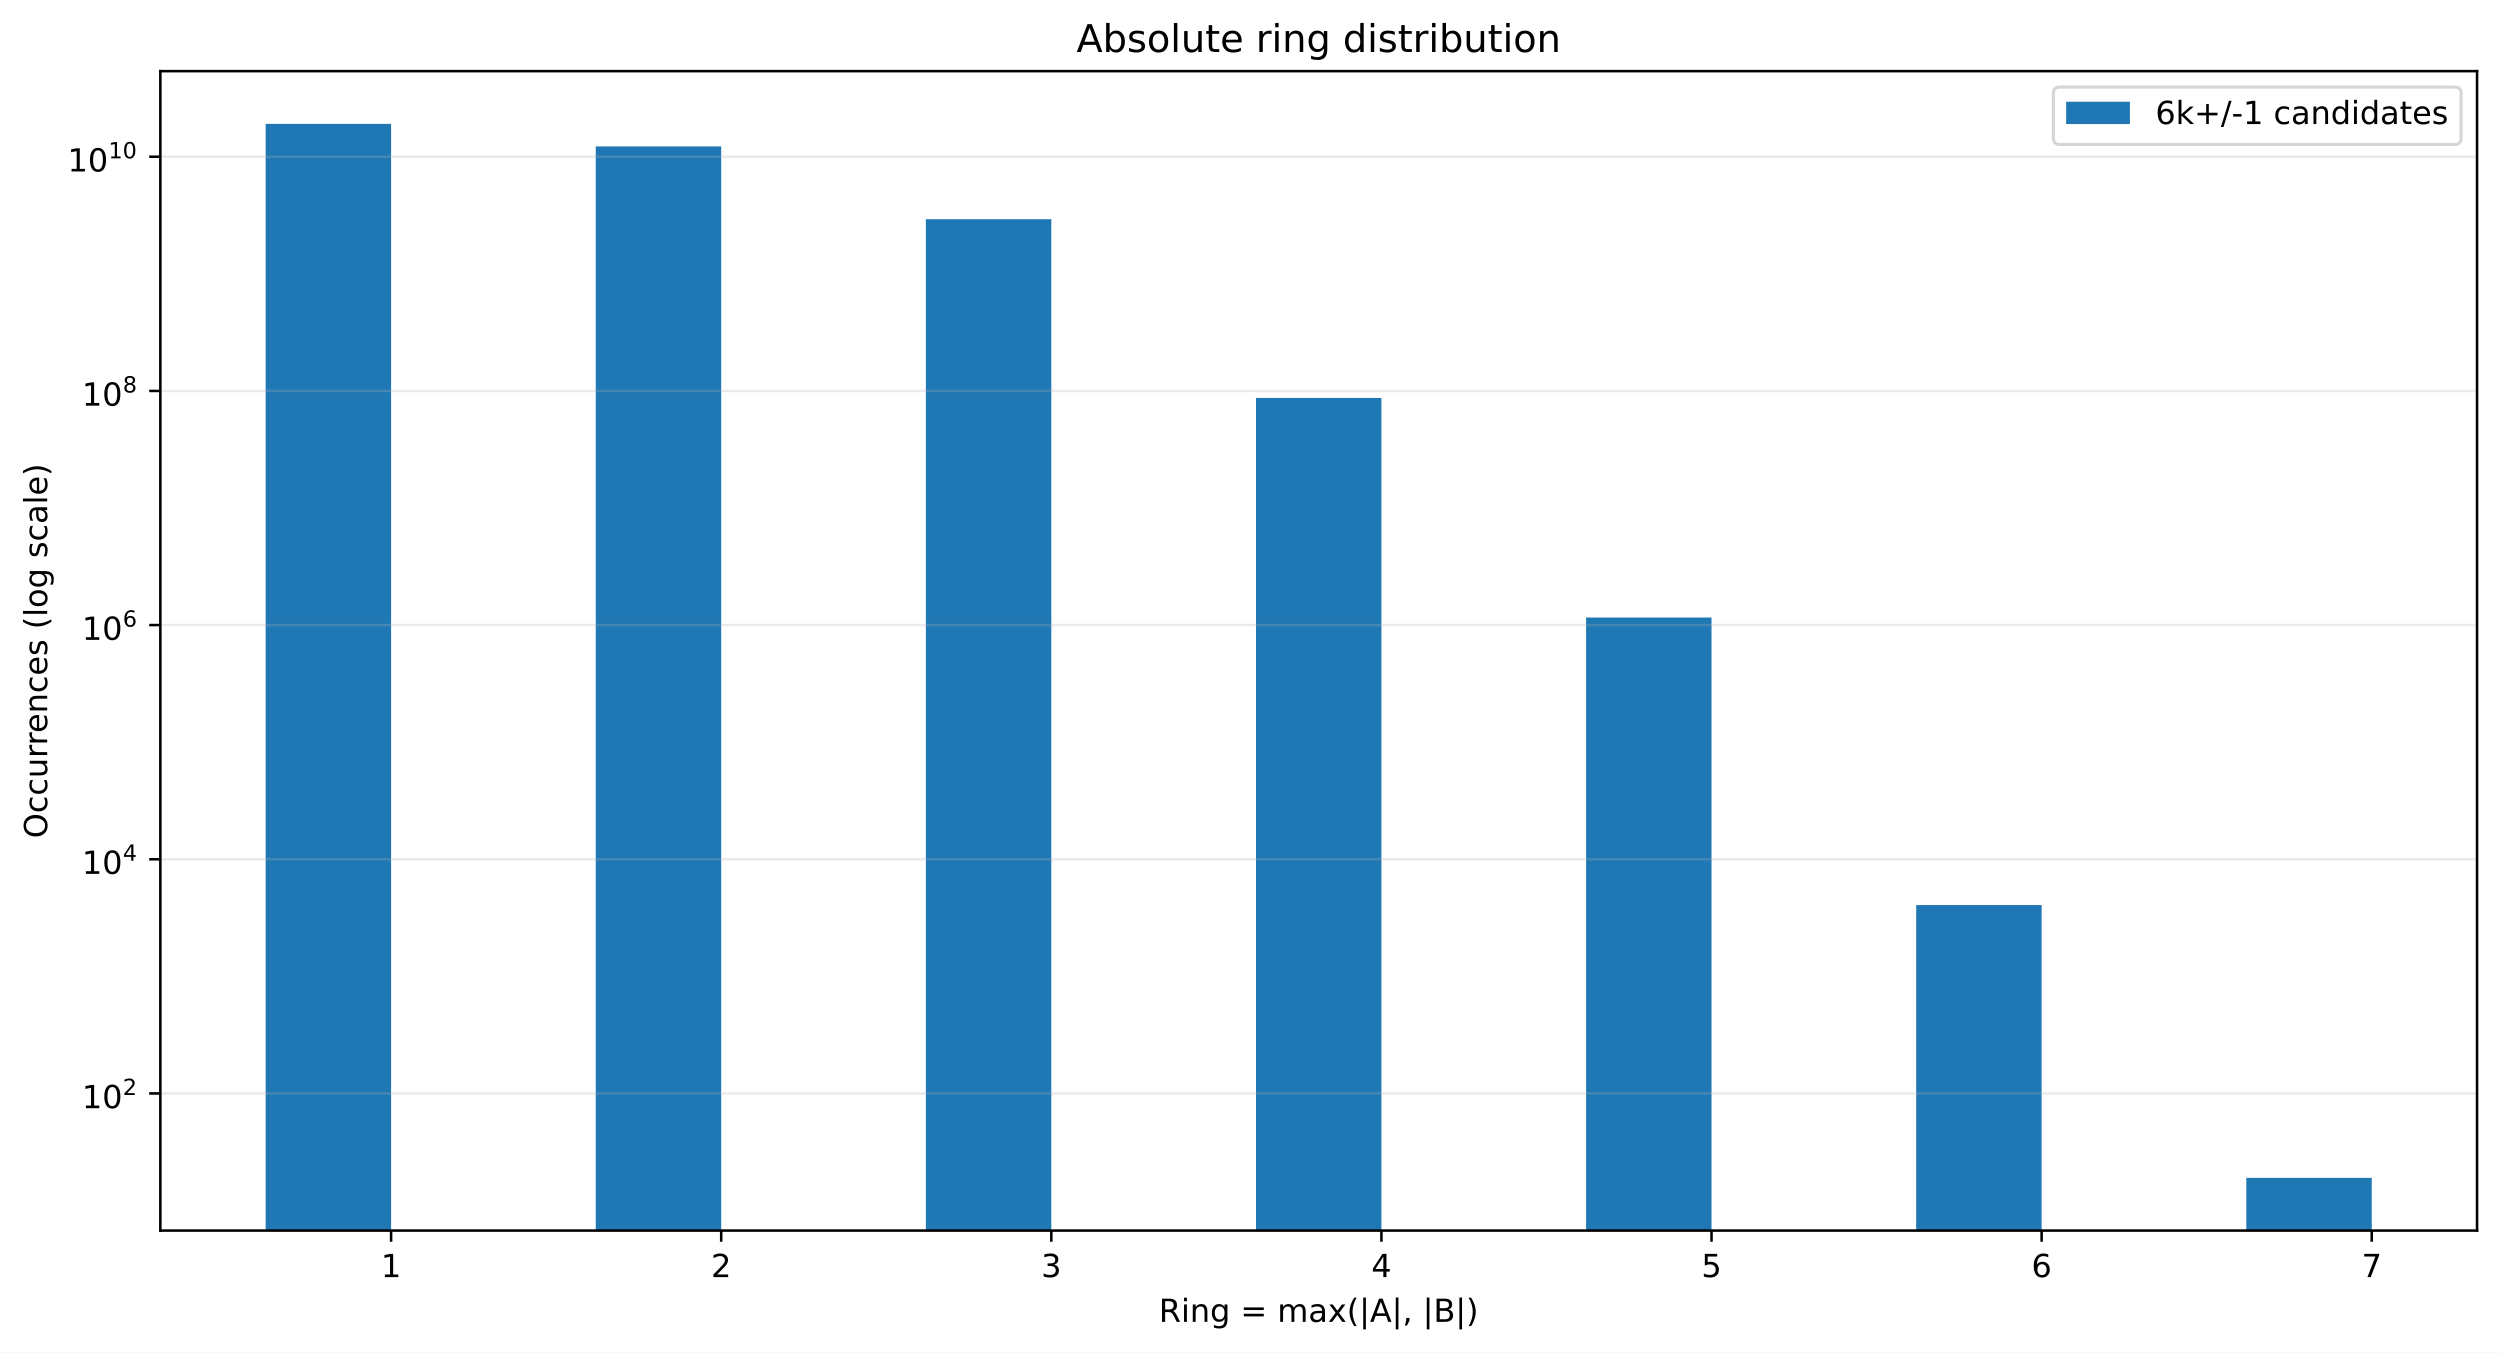
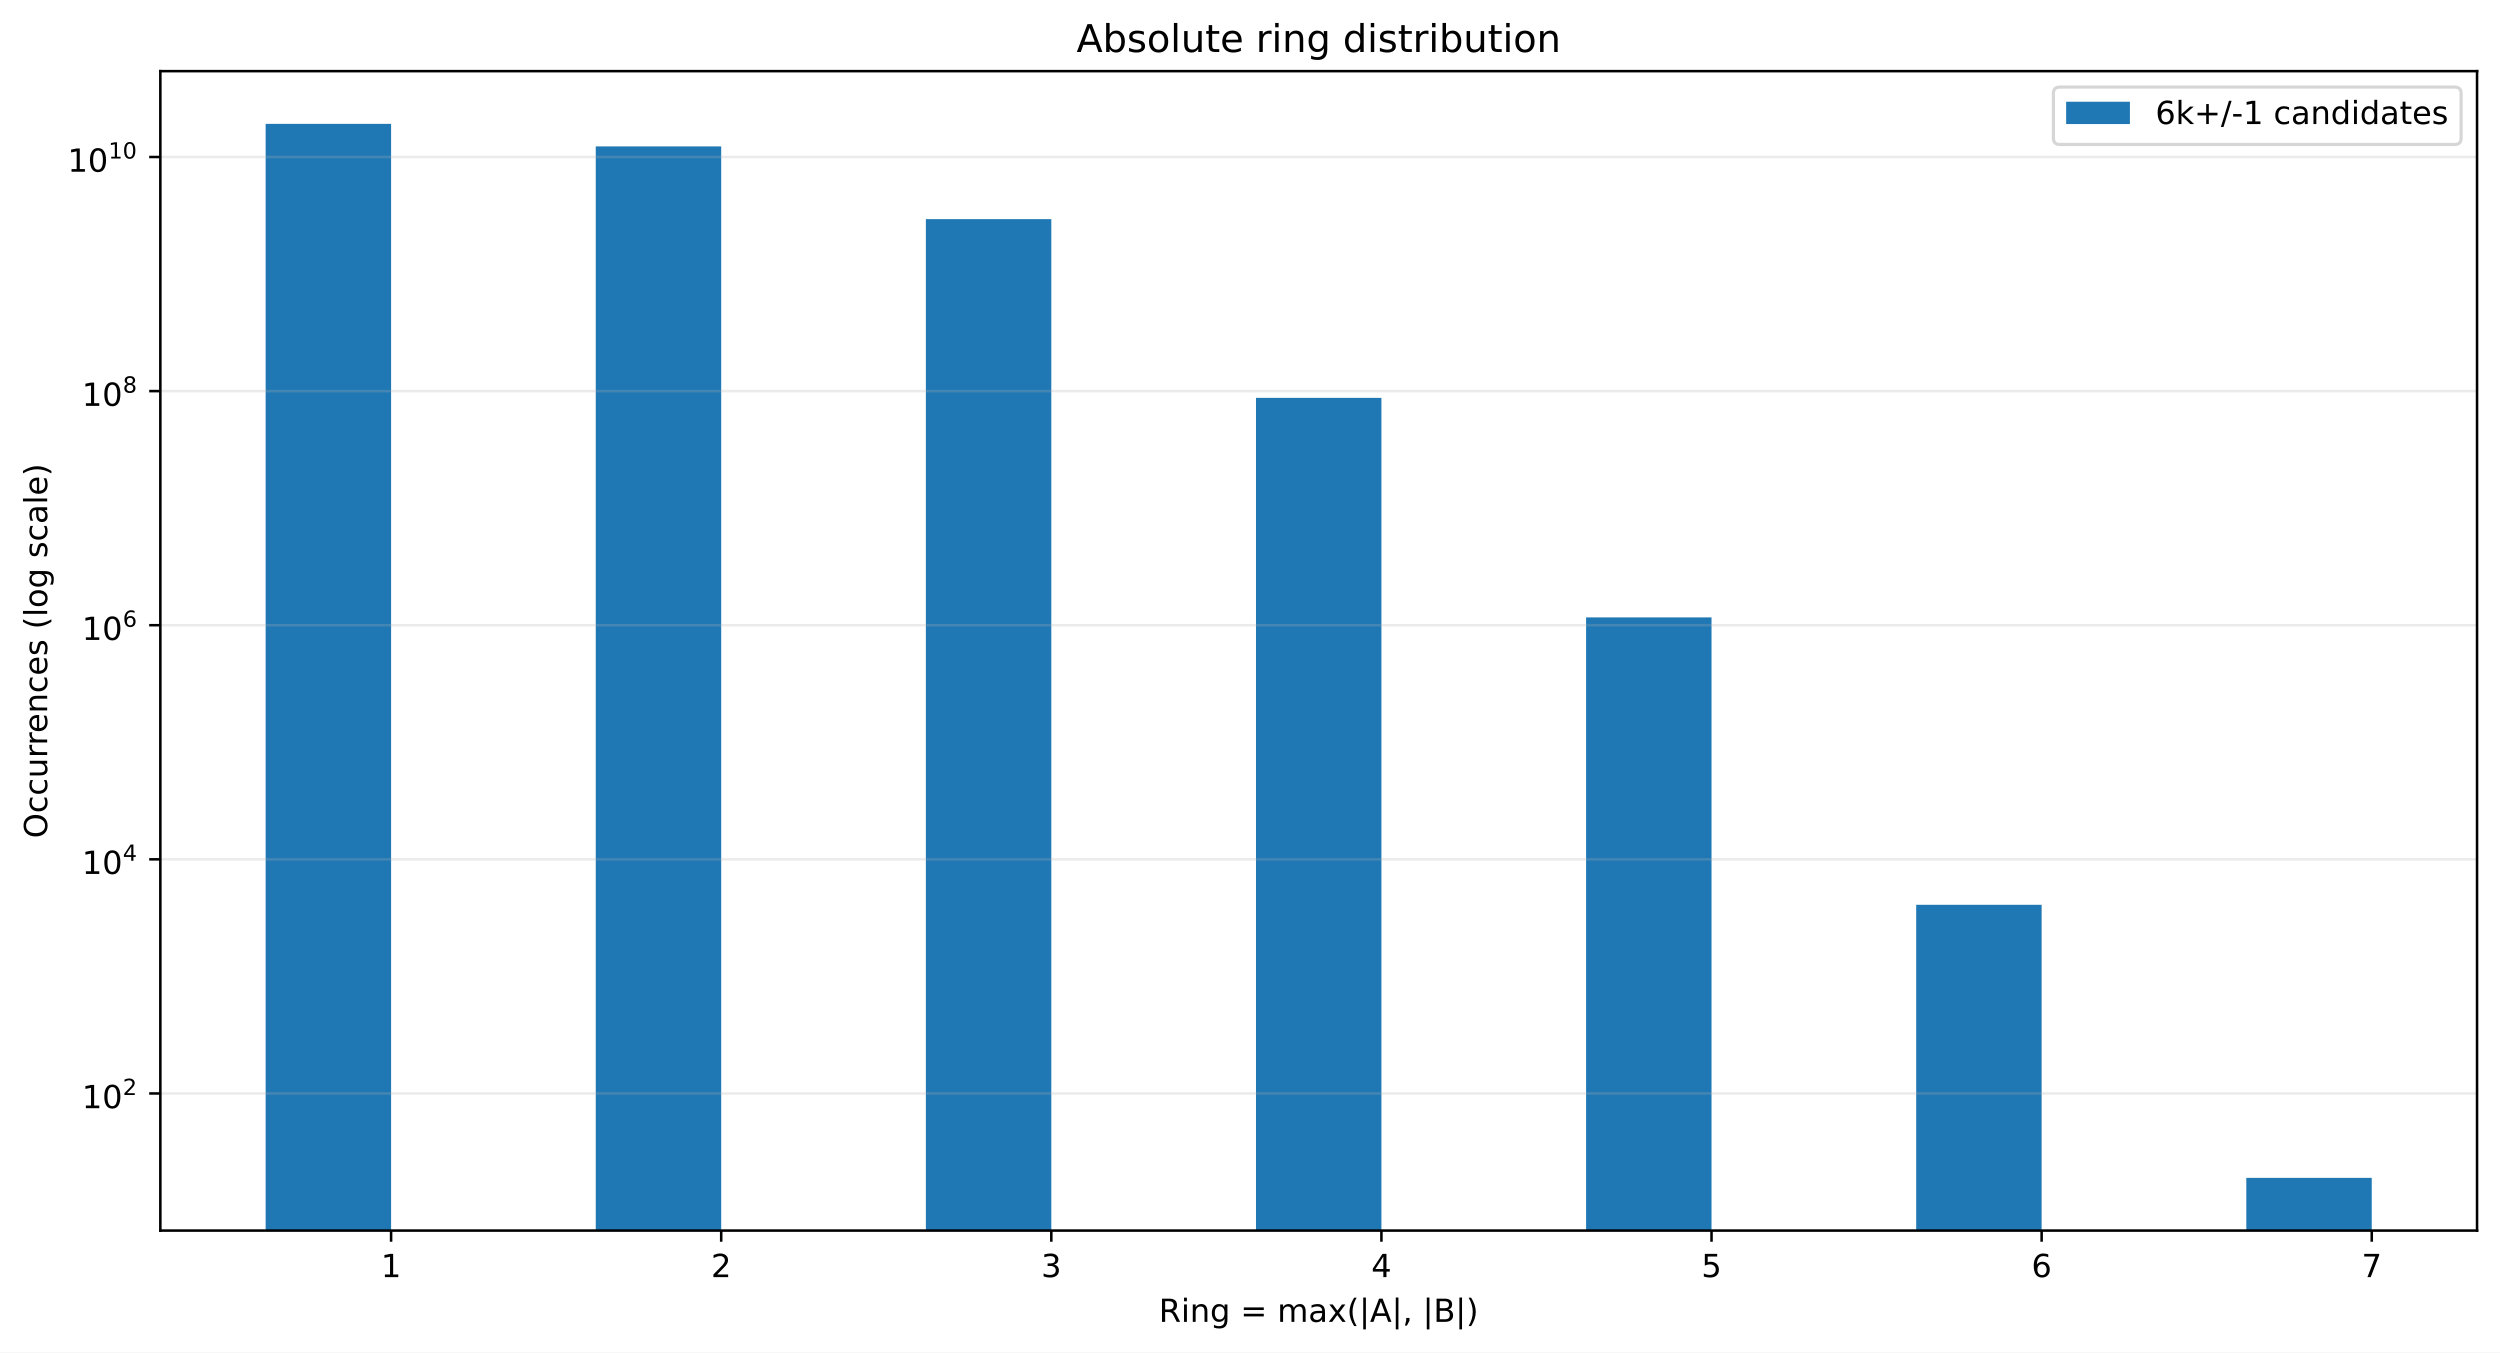
<svg xmlns="http://www.w3.org/2000/svg" xmlns:xlink="http://www.w3.org/1999/xlink" width="784.258pt" height="424.28pt" viewBox="0 0 784.258 424.28" version="1.1">
  <defs>
    <style type="text/css">*{stroke-linejoin: round; stroke-linecap: butt}</style>
  </defs>
  <g id="figure_1">
    <g id="patch_1">
      <path d="M 0 424.28  L 784.258 424.28  L 784.258 0  L 0 0  z " style="fill: #ffffff" />
    </g>
    <g id="axes_1">
      <g id="patch_2">
        <path d="M 50.301 386.036  L 777.058 386.036  L 777.058 22.318  L 50.301 22.318  z " style="fill: #ffffff" />
      </g>
      <g id="patch_3">
-         <path d="M 83.335 37146.217  L 122.687 37146.217  L 122.687 38.851  L 83.335 38.851  z " clip-path="url(#p8a04214037)" style="fill: #1f77b4" />
+         <path d="M 83.335 37138.151  L 122.687 37138.151  L 122.687 38.851  L 83.335 38.851  z " clip-path="url(#pe99d816420)" style="fill: #1f77b4" />
      </g>
      <g id="patch_4">
-         <path d="M 186.891 37146.217  L 226.243 37146.217  L 226.243 45.921  L 186.891 45.921  z " clip-path="url(#p8a04214037)" style="fill: #1f77b4" />
+         <path d="M 186.891 37138.151  L 226.243 37138.151  L 226.243 45.919  L 186.891 45.919  z " clip-path="url(#pe99d816420)" style="fill: #1f77b4" />
      </g>
      <g id="patch_5">
-         <path d="M 290.448 37146.217  L 329.799 37146.217  L 329.799 68.755  L 290.448 68.755  z " clip-path="url(#p8a04214037)" style="fill: #1f77b4" />
+         <path d="M 290.448 37138.151  L 329.799 37138.151  L 329.799 68.748  L 290.448 68.748  z " clip-path="url(#pe99d816420)" style="fill: #1f77b4" />
      </g>
      <g id="patch_6">
-         <path d="M 394.004 37146.217  L 433.355 37146.217  L 433.355 124.825  L 394.004 124.825  z " clip-path="url(#p8a04214037)" style="fill: #1f77b4" />
+         <path d="M 394.004 37138.151  L 433.355 37138.151  L 433.355 124.806  L 394.004 124.806  z " clip-path="url(#pe99d816420)" style="fill: #1f77b4" />
      </g>
      <g id="patch_7">
-         <path d="M 497.56 37146.217  L 536.912 37146.217  L 536.912 193.714  L 497.56 193.714  z " clip-path="url(#p8a04214037)" style="fill: #1f77b4" />
+         <path d="M 497.56 37138.151  L 536.912 37138.151  L 536.912 193.68  L 497.56 193.68  z " clip-path="url(#pe99d816420)" style="fill: #1f77b4" />
      </g>
      <g id="patch_8">
-         <path d="M 601.116 37146.217  L 640.468 37146.217  L 640.468 283.912  L 601.116 283.912  z " clip-path="url(#p8a04214037)" style="fill: #1f77b4" />
+         <path d="M 601.116 37138.151  L 640.468 37138.151  L 640.468 283.848  L 601.116 283.848  z " clip-path="url(#pe99d816420)" style="fill: #1f77b4" />
      </g>
      <g id="patch_9">
-         <path d="M 704.673 37146.217  L 744.024 37146.217  L 744.024 369.503  L 704.673 369.503  z " clip-path="url(#p8a04214037)" style="fill: #1f77b4" />
+         <path d="M 704.673 37138.151  L 744.024 37138.151  L 744.024 369.503  L 704.673 369.503  z " clip-path="url(#pe99d816420)" style="fill: #1f77b4" />
      </g>
      <g id="matplotlib.axis_1">
        <g id="xtick_1">
          <g id="line2d_1">
            <defs>
-               <path id="ma8b3e2b2c8" d="M 0 0  L 0 3.5  " style="stroke: #000000; stroke-width: 0.8" />
+               <path id="ma462534e31" d="M 0 0  L 0 3.5  " style="stroke: #000000; stroke-width: 0.8" />
            </defs>
            <g>
-               <use xlink:href="#ma8b3e2b2c8" x="122.687" y="386.036" style="stroke: #000000; stroke-width: 0.8" />
+               <use xlink:href="#ma462534e31" x="122.687" y="386.036" style="stroke: #000000; stroke-width: 0.8" />
            </g>
          </g>
          <g id="text_1">
            <g transform="translate(119.5053 400.6334) scale(0.1 -0.1)">
              <defs>
                <path id="DejaVuSans-14" d="M 794 531  L 1825 531  L 1825 4091  L 703 3866  L 703 4441  L 1819 4666  L 2450 4666  L 2450 531  L 3481 531  L 3481 0  L 794 0  L 794 531  z " transform="scale(0.015625)" />
              </defs>
              <use xlink:href="#DejaVuSans-14" />
            </g>
          </g>
        </g>
        <g id="xtick_2">
          <g id="line2d_2">
            <g>
-               <use xlink:href="#ma8b3e2b2c8" x="226.243" y="386.036" style="stroke: #000000; stroke-width: 0.8" />
+               <use xlink:href="#ma462534e31" x="226.243" y="386.036" style="stroke: #000000; stroke-width: 0.8" />
            </g>
          </g>
          <g id="text_2">
            <g transform="translate(223.0616 400.6334) scale(0.1 -0.1)">
              <defs>
                <path id="DejaVuSans-15" d="M 1228 531  L 3431 531  L 3431 0  L 469 0  L 469 531  Q 828 903 1448 1529  Q 2069 2156 2228 2338  Q 2531 2678 2651 2914  Q 2772 3150 2772 3378  Q 2772 3750 2511 3984  Q 2250 4219 1831 4219  Q 1534 4219 1204 4116  Q 875 4013 500 3803  L 500 4441  Q 881 4594 1212 4672  Q 1544 4750 1819 4750  Q 2544 4750 2975 4387  Q 3406 4025 3406 3419  Q 3406 3131 3298 2873  Q 3191 2616 2906 2266  Q 2828 2175 2409 1742  Q 1991 1309 1228 531  z " transform="scale(0.015625)" />
              </defs>
              <use xlink:href="#DejaVuSans-15" />
            </g>
          </g>
        </g>
        <g id="xtick_3">
          <g id="line2d_3">
            <g>
-               <use xlink:href="#ma8b3e2b2c8" x="329.799" y="386.036" style="stroke: #000000; stroke-width: 0.8" />
+               <use xlink:href="#ma462534e31" x="329.799" y="386.036" style="stroke: #000000; stroke-width: 0.8" />
            </g>
          </g>
          <g id="text_3">
            <g transform="translate(326.6178 400.6334) scale(0.1 -0.1)">
              <defs>
                <path id="DejaVuSans-16" d="M 2597 2516  Q 3050 2419 3304 2112  Q 3559 1806 3559 1356  Q 3559 666 3084 287  Q 2609 -91 1734 -91  Q 1441 -91 1130 -33  Q 819 25 488 141  L 488 750  Q 750 597 1062 519  Q 1375 441 1716 441  Q 2309 441 2620 675  Q 2931 909 2931 1356  Q 2931 1769 2642 2001  Q 2353 2234 1838 2234  L 1294 2234  L 1294 2753  L 1863 2753  Q 2328 2753 2575 2939  Q 2822 3125 2822 3475  Q 2822 3834 2567 4026  Q 2313 4219 1838 4219  Q 1578 4219 1281 4162  Q 984 4106 628 3988  L 628 4550  Q 988 4650 1302 4700  Q 1616 4750 1894 4750  Q 2613 4750 3031 4423  Q 3450 4097 3450 3541  Q 3450 3153 3228 2886  Q 3006 2619 2597 2516  z " transform="scale(0.015625)" />
              </defs>
              <use xlink:href="#DejaVuSans-16" />
            </g>
          </g>
        </g>
        <g id="xtick_4">
          <g id="line2d_4">
            <g>
-               <use xlink:href="#ma8b3e2b2c8" x="433.355" y="386.036" style="stroke: #000000; stroke-width: 0.8" />
+               <use xlink:href="#ma462534e31" x="433.355" y="386.036" style="stroke: #000000; stroke-width: 0.8" />
            </g>
          </g>
          <g id="text_4">
            <g transform="translate(430.174 400.6334) scale(0.1 -0.1)">
              <defs>
                <path id="DejaVuSans-17" d="M 2419 4116  L 825 1625  L 2419 1625  L 2419 4116  z M 2253 4666  L 3047 4666  L 3047 1625  L 3713 1625  L 3713 1100  L 3047 1100  L 3047 0  L 2419 0  L 2419 1100  L 313 1100  L 313 1709  L 2253 4666  z " transform="scale(0.015625)" />
              </defs>
              <use xlink:href="#DejaVuSans-17" />
            </g>
          </g>
        </g>
        <g id="xtick_5">
          <g id="line2d_5">
            <g>
-               <use xlink:href="#ma8b3e2b2c8" x="536.912" y="386.036" style="stroke: #000000; stroke-width: 0.8" />
+               <use xlink:href="#ma462534e31" x="536.912" y="386.036" style="stroke: #000000; stroke-width: 0.8" />
            </g>
          </g>
          <g id="text_5">
            <g transform="translate(533.7303 400.6334) scale(0.1 -0.1)">
              <defs>
                <path id="DejaVuSans-18" d="M 691 4666  L 3169 4666  L 3169 4134  L 1269 4134  L 1269 2991  Q 1406 3038 1543 3061  Q 1681 3084 1819 3084  Q 2600 3084 3056 2656  Q 3513 2228 3513 1497  Q 3513 744 3044 326  Q 2575 -91 1722 -91  Q 1428 -91 1123 -41  Q 819 9 494 109  L 494 744  Q 775 591 1075 516  Q 1375 441 1709 441  Q 2250 441 2565 725  Q 2881 1009 2881 1497  Q 2881 1984 2565 2268  Q 2250 2553 1709 2553  Q 1456 2553 1204 2497  Q 953 2441 691 2322  L 691 4666  z " transform="scale(0.015625)" />
              </defs>
              <use xlink:href="#DejaVuSans-18" />
            </g>
          </g>
        </g>
        <g id="xtick_6">
          <g id="line2d_6">
            <g>
-               <use xlink:href="#ma8b3e2b2c8" x="640.468" y="386.036" style="stroke: #000000; stroke-width: 0.8" />
+               <use xlink:href="#ma462534e31" x="640.468" y="386.036" style="stroke: #000000; stroke-width: 0.8" />
            </g>
          </g>
          <g id="text_6">
            <g transform="translate(637.2865 400.6334) scale(0.1 -0.1)">
              <defs>
                <path id="DejaVuSans-19" d="M 2113 2584  Q 1688 2584 1439 2293  Q 1191 2003 1191 1497  Q 1191 994 1439 701  Q 1688 409 2113 409  Q 2538 409 2786 701  Q 3034 994 3034 1497  Q 3034 2003 2786 2293  Q 2538 2584 2113 2584  z M 3366 4563  L 3366 3988  Q 3128 4100 2886 4159  Q 2644 4219 2406 4219  Q 1781 4219 1451 3797  Q 1122 3375 1075 2522  Q 1259 2794 1537 2939  Q 1816 3084 2150 3084  Q 2853 3084 3261 2657  Q 3669 2231 3669 1497  Q 3669 778 3244 343  Q 2819 -91 2113 -91  Q 1303 -91 875 529  Q 447 1150 447 2328  Q 447 3434 972 4092  Q 1497 4750 2381 4750  Q 2619 4750 2861 4703  Q 3103 4656 3366 4563  z " transform="scale(0.015625)" />
              </defs>
              <use xlink:href="#DejaVuSans-19" />
            </g>
          </g>
        </g>
        <g id="xtick_7">
          <g id="line2d_7">
            <g>
-               <use xlink:href="#ma8b3e2b2c8" x="744.024" y="386.036" style="stroke: #000000; stroke-width: 0.8" />
+               <use xlink:href="#ma462534e31" x="744.024" y="386.036" style="stroke: #000000; stroke-width: 0.8" />
            </g>
          </g>
          <g id="text_7">
            <g transform="translate(740.8427 400.6334) scale(0.1 -0.1)">
              <defs>
                <path id="DejaVuSans-1a" d="M 525 4666  L 3525 4666  L 3525 4397  L 1831 0  L 1172 0  L 2766 4134  L 525 4134  L 525 4666  z " transform="scale(0.015625)" />
              </defs>
              <use xlink:href="#DejaVuSans-1a" />
            </g>
          </g>
        </g>
        <g id="text_8">
          <g transform="translate(363.5437 414.678) scale(0.1 -0.1)">
            <defs>
              <path id="DejaVuSans-35" d="M 2841 2188  Q 3044 2119 3236 1894  Q 3428 1669 3622 1275  L 4263 0  L 3584 0  L 2988 1197  Q 2756 1666 2539 1819  Q 2322 1972 1947 1972  L 1259 1972  L 1259 0  L 628 0  L 628 4666  L 2053 4666  Q 2853 4666 3247 4331  Q 3641 3997 3641 3322  Q 3641 2881 3436 2590  Q 3231 2300 2841 2188  z M 1259 4147  L 1259 2491  L 2053 2491  Q 2509 2491 2742 2702  Q 2975 2913 2975 3322  Q 2975 3731 2742 3939  Q 2509 4147 2053 4147  L 1259 4147  z " transform="scale(0.015625)" />
              <path id="DejaVuSans-4c" d="M 603 3500  L 1178 3500  L 1178 0  L 603 0  L 603 3500  z M 603 4863  L 1178 4863  L 1178 4134  L 603 4134  L 603 4863  z " transform="scale(0.015625)" />
              <path id="DejaVuSans-51" d="M 3513 2113  L 3513 0  L 2938 0  L 2938 2094  Q 2938 2591 2744 2837  Q 2550 3084 2163 3084  Q 1697 3084 1428 2787  Q 1159 2491 1159 1978  L 1159 0  L 581 0  L 581 3500  L 1159 3500  L 1159 2956  Q 1366 3272 1645 3428  Q 1925 3584 2291 3584  Q 2894 3584 3203 3211  Q 3513 2838 3513 2113  z " transform="scale(0.015625)" />
              <path id="DejaVuSans-4a" d="M 2906 1791  Q 2906 2416 2648 2759  Q 2391 3103 1925 3103  Q 1463 3103 1205 2759  Q 947 2416 947 1791  Q 947 1169 1205 825  Q 1463 481 1925 481  Q 2391 481 2648 825  Q 2906 1169 2906 1791  z M 3481 434  Q 3481 -459 3084 -895  Q 2688 -1331 1869 -1331  Q 1566 -1331 1297 -1286  Q 1028 -1241 775 -1147  L 775 -588  Q 1028 -725 1275 -790  Q 1522 -856 1778 -856  Q 2344 -856 2625 -561  Q 2906 -266 2906 331  L 2906 616  Q 2728 306 2450 153  Q 2172 0 1784 0  Q 1141 0 747 490  Q 353 981 353 1791  Q 353 2603 747 3093  Q 1141 3584 1784 3584  Q 2172 3584 2450 3431  Q 2728 3278 2906 2969  L 2906 3500  L 3481 3500  L 3481 434  z " transform="scale(0.015625)" />
              <path id="DejaVuSans-3" transform="scale(0.015625)" />
              <path id="DejaVuSans-20" d="M 678 2906  L 4684 2906  L 4684 2381  L 678 2381  L 678 2906  z M 678 1631  L 4684 1631  L 4684 1100  L 678 1100  L 678 1631  z " transform="scale(0.015625)" />
              <path id="DejaVuSans-50" d="M 3328 2828  Q 3544 3216 3844 3400  Q 4144 3584 4550 3584  Q 5097 3584 5394 3201  Q 5691 2819 5691 2113  L 5691 0  L 5113 0  L 5113 2094  Q 5113 2597 4934 2840  Q 4756 3084 4391 3084  Q 3944 3084 3684 2787  Q 3425 2491 3425 1978  L 3425 0  L 2847 0  L 2847 2094  Q 2847 2600 2669 2842  Q 2491 3084 2119 3084  Q 1678 3084 1418 2786  Q 1159 2488 1159 1978  L 1159 0  L 581 0  L 581 3500  L 1159 3500  L 1159 2956  Q 1356 3278 1631 3431  Q 1906 3584 2284 3584  Q 2666 3584 2933 3390  Q 3200 3197 3328 2828  z " transform="scale(0.015625)" />
              <path id="DejaVuSans-44" d="M 2194 1759  Q 1497 1759 1228 1600  Q 959 1441 959 1056  Q 959 750 1161 570  Q 1363 391 1709 391  Q 2188 391 2477 730  Q 2766 1069 2766 1631  L 2766 1759  L 2194 1759  z M 3341 1997  L 3341 0  L 2766 0  L 2766 531  Q 2569 213 2275 61  Q 1981 -91 1556 -91  Q 1019 -91 701 211  Q 384 513 384 1019  Q 384 1609 779 1909  Q 1175 2209 1959 2209  L 2766 2209  L 2766 2266  Q 2766 2663 2505 2880  Q 2244 3097 1772 3097  Q 1472 3097 1187 3025  Q 903 2953 641 2809  L 641 3341  Q 956 3463 1253 3523  Q 1550 3584 1831 3584  Q 2591 3584 2966 3190  Q 3341 2797 3341 1997  z " transform="scale(0.015625)" />
              <path id="DejaVuSans-5b" d="M 3513 3500  L 2247 1797  L 3578 0  L 2900 0  L 1881 1375  L 863 0  L 184 0  L 1544 1831  L 300 3500  L 978 3500  L 1906 2253  L 2834 3500  L 3513 3500  z " transform="scale(0.015625)" />
              <path id="DejaVuSans-b" d="M 1984 4856  Q 1566 4138 1362 3434  Q 1159 2731 1159 2009  Q 1159 1288 1364 580  Q 1569 -128 1984 -844  L 1484 -844  Q 1016 -109 783 600  Q 550 1309 550 2009  Q 550 2706 781 3412  Q 1013 4119 1484 4856  L 1984 4856  z " transform="scale(0.015625)" />
              <path id="DejaVuSans-5f" d="M 1344 4891  L 1344 -1509  L 813 -1509  L 813 4891  L 1344 4891  z " transform="scale(0.015625)" />
              <path id="DejaVuSans-24" d="M 2188 4044  L 1331 1722  L 3047 1722  L 2188 4044  z M 1831 4666  L 2547 4666  L 4325 0  L 3669 0  L 3244 1197  L 1141 1197  L 716 0  L 50 0  L 1831 4666  z " transform="scale(0.015625)" />
              <path id="DejaVuSans-f" d="M 750 794  L 1409 794  L 1409 256  L 897 -744  L 494 -744  L 750 256  L 750 794  z " transform="scale(0.015625)" />
              <path id="DejaVuSans-25" d="M 1259 2228  L 1259 519  L 2272 519  Q 2781 519 3026 730  Q 3272 941 3272 1375  Q 3272 1813 3026 2020  Q 2781 2228 2272 2228  L 1259 2228  z M 1259 4147  L 1259 2741  L 2194 2741  Q 2656 2741 2882 2914  Q 3109 3088 3109 3444  Q 3109 3797 2882 3972  Q 2656 4147 2194 4147  L 1259 4147  z M 628 4666  L 2241 4666  Q 2963 4666 3353 4366  Q 3744 4066 3744 3513  Q 3744 3084 3544 2831  Q 3344 2578 2956 2516  Q 3422 2416 3680 2098  Q 3938 1781 3938 1306  Q 3938 681 3513 340  Q 3088 0 2303 0  L 628 0  L 628 4666  z " transform="scale(0.015625)" />
              <path id="DejaVuSans-c" d="M 513 4856  L 1013 4856  Q 1481 4119 1714 3412  Q 1947 2706 1947 2009  Q 1947 1309 1714 600  Q 1481 -109 1013 -844  L 513 -844  Q 928 -128 1133 580  Q 1338 1288 1338 2009  Q 1338 2731 1133 3434  Q 928 4138 513 4856  z " transform="scale(0.015625)" />
            </defs>
            <use xlink:href="#DejaVuSans-35" />
            <use xlink:href="#DejaVuSans-4c" transform="translate(69.48438 0)" />
            <use xlink:href="#DejaVuSans-51" transform="translate(97.26562 0)" />
            <use xlink:href="#DejaVuSans-4a" transform="translate(160.6406 0)" />
            <use xlink:href="#DejaVuSans-3" transform="translate(224.125 0)" />
            <use xlink:href="#DejaVuSans-20" transform="translate(255.9062 0)" />
            <use xlink:href="#DejaVuSans-3" transform="translate(339.7031 0)" />
            <use xlink:href="#DejaVuSans-50" transform="translate(371.4844 0)" />
            <use xlink:href="#DejaVuSans-44" transform="translate(468.8906 0)" />
            <use xlink:href="#DejaVuSans-5b" transform="translate(530.1719 0)" />
            <use xlink:href="#DejaVuSans-b" transform="translate(589.3594 0)" />
            <use xlink:href="#DejaVuSans-5f" transform="translate(628.375 0)" />
            <use xlink:href="#DejaVuSans-24" transform="translate(662.0625 0)" />
            <use xlink:href="#DejaVuSans-5f" transform="translate(730.4688 0)" />
            <use xlink:href="#DejaVuSans-f" transform="translate(764.1562 0)" />
            <use xlink:href="#DejaVuSans-3" transform="translate(795.9375 0)" />
            <use xlink:href="#DejaVuSans-5f" transform="translate(827.7188 0)" />
            <use xlink:href="#DejaVuSans-25" transform="translate(861.4062 0)" />
            <use xlink:href="#DejaVuSans-5f" transform="translate(930.0156 0)" />
            <use xlink:href="#DejaVuSans-c" transform="translate(963.7031 0)" />
          </g>
        </g>
      </g>
      <g id="matplotlib.axis_2">
        <g id="ytick_1">
          <g id="line2d_8">
-             <path d="M 50.301 343.012  L 777.058 343.012  " clip-path="url(#p8a04214037)" style="fill: none; stroke: #b0b0b0; stroke-opacity: 0.25; stroke-width: 0.8; stroke-linecap: square" />
+             <path d="M 50.301 343.018  L 777.058 343.018  " clip-path="url(#pe99d816420)" style="fill: none; stroke: #b0b0b0; stroke-opacity: 0.25; stroke-width: 0.8; stroke-linecap: square" />
          </g>
          <g id="line2d_9">
            <defs>
-               <path id="md7300e874b" d="M 0 0  L -3.5 0  " style="stroke: #000000; stroke-width: 0.8" />
+               <path id="mafaa2f74cd" d="M 0 0  L -3.5 0  " style="stroke: #000000; stroke-width: 0.8" />
            </defs>
            <g>
-               <use xlink:href="#md7300e874b" x="50.301" y="343.012" style="stroke: #000000; stroke-width: 0.8" />
+               <use xlink:href="#mafaa2f74cd" x="50.301" y="343.018" style="stroke: #000000; stroke-width: 0.8" />
            </g>
          </g>
          <g id="text_9">
-             <g transform="translate(25.70078 347.712) scale(0.1 -0.1)">
+             <g transform="translate(25.70078 347.7178) scale(0.1 -0.1)">
              <defs>
                <path id="DejaVuSans-13" d="M 2034 4250  Q 1547 4250 1301 3770  Q 1056 3291 1056 2328  Q 1056 1369 1301 889  Q 1547 409 2034 409  Q 2525 409 2770 889  Q 3016 1369 3016 2328  Q 3016 3291 2770 3770  Q 2525 4250 2034 4250  z M 2034 4750  Q 2819 4750 3233 4129  Q 3647 3509 3647 2328  Q 3647 1150 3233 529  Q 2819 -91 2034 -91  Q 1250 -91 836 529  Q 422 1150 422 2328  Q 422 3509 836 4129  Q 1250 4750 2034 4750  z " transform="scale(0.015625)" />
              </defs>
              <use xlink:href="#DejaVuSans-14" transform="translate(0 0.746875)" />
              <use xlink:href="#DejaVuSans-13" transform="translate(63.62305 0.746875)" />
              <use xlink:href="#DejaVuSans-15" transform="translate(128.2031 42.04688) scale(0.7)" />
            </g>
          </g>
        </g>
        <g id="ytick_2">
          <g id="line2d_10">
-             <path d="M 50.301 269.552  L 777.058 269.552  " clip-path="url(#p8a04214037)" style="fill: none; stroke: #b0b0b0; stroke-opacity: 0.25; stroke-width: 0.8; stroke-linecap: square" />
+             <path d="M 50.301 269.574  L 777.058 269.574  " clip-path="url(#pe99d816420)" style="fill: none; stroke: #b0b0b0; stroke-opacity: 0.25; stroke-width: 0.8; stroke-linecap: square" />
          </g>
          <g id="line2d_11">
            <g>
-               <use xlink:href="#md7300e874b" x="50.301" y="269.552" style="stroke: #000000; stroke-width: 0.8" />
+               <use xlink:href="#mafaa2f74cd" x="50.301" y="269.574" style="stroke: #000000; stroke-width: 0.8" />
            </g>
          </g>
          <g id="text_10">
-             <g transform="translate(25.70078 274.2025) scale(0.1 -0.1)">
+             <g transform="translate(25.70078 274.2244) scale(0.1 -0.1)">
              <use xlink:href="#DejaVuSans-14" transform="translate(0 0.665625)" />
              <use xlink:href="#DejaVuSans-13" transform="translate(63.62305 0.665625)" />
              <use xlink:href="#DejaVuSans-17" transform="translate(128.2031 41.96563) scale(0.7)" />
            </g>
          </g>
        </g>
        <g id="ytick_3">
          <g id="line2d_12">
-             <path d="M 50.301 196.093  L 777.058 196.093  " clip-path="url(#p8a04214037)" style="fill: none; stroke: #b0b0b0; stroke-opacity: 0.25; stroke-width: 0.8; stroke-linecap: square" />
+             <path d="M 50.301 196.131  L 777.058 196.131  " clip-path="url(#pe99d816420)" style="fill: none; stroke: #b0b0b0; stroke-opacity: 0.25; stroke-width: 0.8; stroke-linecap: square" />
          </g>
          <g id="line2d_13">
            <g>
-               <use xlink:href="#md7300e874b" x="50.301" y="196.093" style="stroke: #000000; stroke-width: 0.8" />
+               <use xlink:href="#mafaa2f74cd" x="50.301" y="196.131" style="stroke: #000000; stroke-width: 0.8" />
            </g>
          </g>
          <g id="text_11">
-             <g transform="translate(25.70078 200.793) scale(0.1 -0.1)">
+             <g transform="translate(25.70078 200.831) scale(0.1 -0.1)">
              <use xlink:href="#DejaVuSans-14" transform="translate(0 0.746875)" />
              <use xlink:href="#DejaVuSans-13" transform="translate(63.62305 0.746875)" />
              <use xlink:href="#DejaVuSans-19" transform="translate(128.2031 42.04688) scale(0.7)" />
            </g>
          </g>
        </g>
        <g id="ytick_4">
          <g id="line2d_14">
-             <path d="M 50.301 122.633  L 777.058 122.633  " clip-path="url(#p8a04214037)" style="fill: none; stroke: #b0b0b0; stroke-opacity: 0.25; stroke-width: 0.8; stroke-linecap: square" />
+             <path d="M 50.301 122.688  L 777.058 122.688  " clip-path="url(#pe99d816420)" style="fill: none; stroke: #b0b0b0; stroke-opacity: 0.25; stroke-width: 0.8; stroke-linecap: square" />
          </g>
          <g id="line2d_15">
            <g>
-               <use xlink:href="#md7300e874b" x="50.301" y="122.633" style="stroke: #000000; stroke-width: 0.8" />
+               <use xlink:href="#mafaa2f74cd" x="50.301" y="122.688" style="stroke: #000000; stroke-width: 0.8" />
            </g>
          </g>
          <g id="text_12">
-             <g transform="translate(25.70078 127.3335) scale(0.1 -0.1)">
+             <g transform="translate(25.70078 127.3876) scale(0.1 -0.1)">
              <defs>
                <path id="DejaVuSans-1b" d="M 2034 2216  Q 1584 2216 1326 1975  Q 1069 1734 1069 1313  Q 1069 891 1326 650  Q 1584 409 2034 409  Q 2484 409 2743 651  Q 3003 894 3003 1313  Q 3003 1734 2745 1975  Q 2488 2216 2034 2216  z M 1403 2484  Q 997 2584 770 2862  Q 544 3141 544 3541  Q 544 4100 942 4425  Q 1341 4750 2034 4750  Q 2731 4750 3128 4425  Q 3525 4100 3525 3541  Q 3525 3141 3298 2862  Q 3072 2584 2669 2484  Q 3125 2378 3379 2068  Q 3634 1759 3634 1313  Q 3634 634 3220 271  Q 2806 -91 2034 -91  Q 1263 -91 848 271  Q 434 634 434 1313  Q 434 1759 690 2068  Q 947 2378 1403 2484  z M 1172 3481  Q 1172 3119 1398 2916  Q 1625 2713 2034 2713  Q 2441 2713 2670 2916  Q 2900 3119 2900 3481  Q 2900 3844 2670 4047  Q 2441 4250 2034 4250  Q 1625 4250 1398 4047  Q 1172 3844 1172 3481  z " transform="scale(0.015625)" />
              </defs>
              <use xlink:href="#DejaVuSans-14" transform="translate(0 0.746875)" />
              <use xlink:href="#DejaVuSans-13" transform="translate(63.62305 0.746875)" />
              <use xlink:href="#DejaVuSans-1b" transform="translate(128.2031 42.04688) scale(0.7)" />
            </g>
          </g>
        </g>
        <g id="ytick_5">
          <g id="line2d_16">
-             <path d="M 50.301 49.174  L 777.058 49.174  " clip-path="url(#p8a04214037)" style="fill: none; stroke: #b0b0b0; stroke-opacity: 0.25; stroke-width: 0.8; stroke-linecap: square" />
+             <path d="M 50.301 49.244  L 777.058 49.244  " clip-path="url(#pe99d816420)" style="fill: none; stroke: #b0b0b0; stroke-opacity: 0.25; stroke-width: 0.8; stroke-linecap: square" />
          </g>
          <g id="line2d_17">
            <g>
-               <use xlink:href="#md7300e874b" x="50.301" y="49.174" style="stroke: #000000; stroke-width: 0.8" />
+               <use xlink:href="#mafaa2f74cd" x="50.301" y="49.244" style="stroke: #000000; stroke-width: 0.8" />
            </g>
          </g>
          <g id="text_13">
-             <g transform="translate(21.20078 53.874) scale(0.1 -0.1)">
+             <g transform="translate(21.20078 53.94425) scale(0.1 -0.1)">
              <use xlink:href="#DejaVuSans-14" transform="translate(0 0.746875)" />
              <use xlink:href="#DejaVuSans-13" transform="translate(63.62305 0.746875)" />
              <use xlink:href="#DejaVuSans-14" transform="translate(128.2031 42.04688) scale(0.7)" />
              <use xlink:href="#DejaVuSans-13" transform="translate(172.7393 42.04688) scale(0.7)" />
            </g>
          </g>
        </g>
        <g id="text_14">
          <g transform="translate(14.79844 262.9551) rotate(-90) scale(0.1 -0.1)">
            <defs>
              <path id="DejaVuSans-32" d="M 2522 4238  Q 1834 4238 1429 3725  Q 1025 3213 1025 2328  Q 1025 1447 1429 934  Q 1834 422 2522 422  Q 3209 422 3611 934  Q 4013 1447 4013 2328  Q 4013 3213 3611 3725  Q 3209 4238 2522 4238  z M 2522 4750  Q 3503 4750 4090 4092  Q 4678 3434 4678 2328  Q 4678 1225 4090 567  Q 3503 -91 2522 -91  Q 1538 -91 948 565  Q 359 1222 359 2328  Q 359 3434 948 4092  Q 1538 4750 2522 4750  z " transform="scale(0.015625)" />
              <path id="DejaVuSans-46" d="M 3122 3366  L 3122 2828  Q 2878 2963 2633 3030  Q 2388 3097 2138 3097  Q 1578 3097 1268 2742  Q 959 2388 959 1747  Q 959 1106 1268 751  Q 1578 397 2138 397  Q 2388 397 2633 464  Q 2878 531 3122 666  L 3122 134  Q 2881 22 2623 -34  Q 2366 -91 2075 -91  Q 1284 -91 818 406  Q 353 903 353 1747  Q 353 2603 823 3093  Q 1294 3584 2113 3584  Q 2378 3584 2631 3529  Q 2884 3475 3122 3366  z " transform="scale(0.015625)" />
              <path id="DejaVuSans-58" d="M 544 1381  L 544 3500  L 1119 3500  L 1119 1403  Q 1119 906 1312 657  Q 1506 409 1894 409  Q 2359 409 2629 706  Q 2900 1003 2900 1516  L 2900 3500  L 3475 3500  L 3475 0  L 2900 0  L 2900 538  Q 2691 219 2414 64  Q 2138 -91 1772 -91  Q 1169 -91 856 284  Q 544 659 544 1381  z M 1991 3584  L 1991 3584  z " transform="scale(0.015625)" />
              <path id="DejaVuSans-55" d="M 2631 2963  Q 2534 3019 2420 3045  Q 2306 3072 2169 3072  Q 1681 3072 1420 2755  Q 1159 2438 1159 1844  L 1159 0  L 581 0  L 581 3500  L 1159 3500  L 1159 2956  Q 1341 3275 1631 3429  Q 1922 3584 2338 3584  Q 2397 3584 2469 3576  Q 2541 3569 2628 3553  L 2631 2963  z " transform="scale(0.015625)" />
              <path id="DejaVuSans-48" d="M 3597 1894  L 3597 1613  L 953 1613  Q 991 1019 1311 708  Q 1631 397 2203 397  Q 2534 397 2845 478  Q 3156 559 3463 722  L 3463 178  Q 3153 47 2828 -22  Q 2503 -91 2169 -91  Q 1331 -91 842 396  Q 353 884 353 1716  Q 353 2575 817 3079  Q 1281 3584 2069 3584  Q 2775 3584 3186 3129  Q 3597 2675 3597 1894  z M 3022 2063  Q 3016 2534 2758 2815  Q 2500 3097 2075 3097  Q 1594 3097 1305 2825  Q 1016 2553 972 2059  L 3022 2063  z " transform="scale(0.015625)" />
              <path id="DejaVuSans-56" d="M 2834 3397  L 2834 2853  Q 2591 2978 2328 3040  Q 2066 3103 1784 3103  Q 1356 3103 1142 2972  Q 928 2841 928 2578  Q 928 2378 1081 2264  Q 1234 2150 1697 2047  L 1894 2003  Q 2506 1872 2764 1633  Q 3022 1394 3022 966  Q 3022 478 2636 193  Q 2250 -91 1575 -91  Q 1294 -91 989 -36  Q 684 19 347 128  L 347 722  Q 666 556 975 473  Q 1284 391 1588 391  Q 1994 391 2212 530  Q 2431 669 2431 922  Q 2431 1156 2273 1281  Q 2116 1406 1581 1522  L 1381 1569  Q 847 1681 609 1914  Q 372 2147 372 2553  Q 372 3047 722 3315  Q 1072 3584 1716 3584  Q 2034 3584 2315 3537  Q 2597 3491 2834 3397  z " transform="scale(0.015625)" />
              <path id="DejaVuSans-4f" d="M 603 4863  L 1178 4863  L 1178 0  L 603 0  L 603 4863  z " transform="scale(0.015625)" />
              <path id="DejaVuSans-52" d="M 1959 3097  Q 1497 3097 1228 2736  Q 959 2375 959 1747  Q 959 1119 1226 758  Q 1494 397 1959 397  Q 2419 397 2687 759  Q 2956 1122 2956 1747  Q 2956 2369 2687 2733  Q 2419 3097 1959 3097  z M 1959 3584  Q 2709 3584 3137 3096  Q 3566 2609 3566 1747  Q 3566 888 3137 398  Q 2709 -91 1959 -91  Q 1206 -91 779 398  Q 353 888 353 1747  Q 353 2609 779 3096  Q 1206 3584 1959 3584  z " transform="scale(0.015625)" />
            </defs>
            <use xlink:href="#DejaVuSans-32" />
            <use xlink:href="#DejaVuSans-46" transform="translate(78.71875 0)" />
            <use xlink:href="#DejaVuSans-46" transform="translate(133.7031 0)" />
            <use xlink:href="#DejaVuSans-58" transform="translate(188.6875 0)" />
            <use xlink:href="#DejaVuSans-55" transform="translate(252.0625 0)" />
            <use xlink:href="#DejaVuSans-55" transform="translate(291.4219 0)" />
            <use xlink:href="#DejaVuSans-48" transform="translate(330.3281 0)" />
            <use xlink:href="#DejaVuSans-51" transform="translate(391.8594 0)" />
            <use xlink:href="#DejaVuSans-46" transform="translate(455.2344 0)" />
            <use xlink:href="#DejaVuSans-48" transform="translate(510.2188 0)" />
            <use xlink:href="#DejaVuSans-56" transform="translate(571.75 0)" />
            <use xlink:href="#DejaVuSans-3" transform="translate(623.8438 0)" />
            <use xlink:href="#DejaVuSans-b" transform="translate(655.625 0)" />
            <use xlink:href="#DejaVuSans-4f" transform="translate(694.6406 0)" />
            <use xlink:href="#DejaVuSans-52" transform="translate(722.4219 0)" />
            <use xlink:href="#DejaVuSans-4a" transform="translate(783.6094 0)" />
            <use xlink:href="#DejaVuSans-3" transform="translate(847.0938 0)" />
            <use xlink:href="#DejaVuSans-56" transform="translate(878.875 0)" />
            <use xlink:href="#DejaVuSans-46" transform="translate(930.9688 0)" />
            <use xlink:href="#DejaVuSans-44" transform="translate(985.9531 0)" />
            <use xlink:href="#DejaVuSans-4f" transform="translate(1047.234 0)" />
            <use xlink:href="#DejaVuSans-48" transform="translate(1075.016 0)" />
            <use xlink:href="#DejaVuSans-c" transform="translate(1136.547 0)" />
          </g>
        </g>
      </g>
      <g id="patch_10">
        <path d="M 50.301 386.036  L 50.301 22.318  " style="fill: none; stroke: #000000; stroke-width: 0.8; stroke-linejoin: miter; stroke-linecap: square" />
      </g>
      <g id="patch_11">
        <path d="M 777.058 386.036  L 777.058 22.318  " style="fill: none; stroke: #000000; stroke-width: 0.8; stroke-linejoin: miter; stroke-linecap: square" />
      </g>
      <g id="patch_12">
        <path d="M 50.301 386.036  L 777.058 386.036  " style="fill: none; stroke: #000000; stroke-width: 0.8; stroke-linejoin: miter; stroke-linecap: square" />
      </g>
      <g id="patch_13">
        <path d="M 50.301 22.318  L 777.058 22.318  " style="fill: none; stroke: #000000; stroke-width: 0.8; stroke-linejoin: miter; stroke-linecap: square" />
      </g>
      <g id="text_15">
        <g transform="translate(337.7055 16.31812) scale(0.12 -0.12)">
          <defs>
            <path id="DejaVuSans-45" d="M 3116 1747  Q 3116 2381 2855 2742  Q 2594 3103 2138 3103  Q 1681 3103 1420 2742  Q 1159 2381 1159 1747  Q 1159 1113 1420 752  Q 1681 391 2138 391  Q 2594 391 2855 752  Q 3116 1113 3116 1747  z M 1159 2969  Q 1341 3281 1617 3432  Q 1894 3584 2278 3584  Q 2916 3584 3314 3078  Q 3713 2572 3713 1747  Q 3713 922 3314 415  Q 2916 -91 2278 -91  Q 1894 -91 1617 61  Q 1341 213 1159 525  L 1159 0  L 581 0  L 581 4863  L 1159 4863  L 1159 2969  z " transform="scale(0.015625)" />
            <path id="DejaVuSans-57" d="M 1172 4494  L 1172 3500  L 2356 3500  L 2356 3053  L 1172 3053  L 1172 1153  Q 1172 725 1289 603  Q 1406 481 1766 481  L 2356 481  L 2356 0  L 1766 0  Q 1100 0 847 248  Q 594 497 594 1153  L 594 3053  L 172 3053  L 172 3500  L 594 3500  L 594 4494  L 1172 4494  z " transform="scale(0.015625)" />
            <path id="DejaVuSans-47" d="M 2906 2969  L 2906 4863  L 3481 4863  L 3481 0  L 2906 0  L 2906 525  Q 2725 213 2448 61  Q 2172 -91 1784 -91  Q 1150 -91 751 415  Q 353 922 353 1747  Q 353 2572 751 3078  Q 1150 3584 1784 3584  Q 2172 3584 2448 3432  Q 2725 3281 2906 2969  z M 947 1747  Q 947 1113 1208 752  Q 1469 391 1925 391  Q 2381 391 2643 752  Q 2906 1113 2906 1747  Q 2906 2381 2643 2742  Q 2381 3103 1925 3103  Q 1469 3103 1208 2742  Q 947 2381 947 1747  z " transform="scale(0.015625)" />
          </defs>
          <use xlink:href="#DejaVuSans-24" />
          <use xlink:href="#DejaVuSans-45" transform="translate(68.40625 0)" />
          <use xlink:href="#DejaVuSans-56" transform="translate(131.8906 0)" />
          <use xlink:href="#DejaVuSans-52" transform="translate(183.9844 0)" />
          <use xlink:href="#DejaVuSans-4f" transform="translate(245.1719 0)" />
          <use xlink:href="#DejaVuSans-58" transform="translate(272.9531 0)" />
          <use xlink:href="#DejaVuSans-57" transform="translate(336.3281 0)" />
          <use xlink:href="#DejaVuSans-48" transform="translate(375.5312 0)" />
          <use xlink:href="#DejaVuSans-3" transform="translate(437.0625 0)" />
          <use xlink:href="#DejaVuSans-55" transform="translate(468.8438 0)" />
          <use xlink:href="#DejaVuSans-4c" transform="translate(509.9531 0)" />
          <use xlink:href="#DejaVuSans-51" transform="translate(537.7344 0)" />
          <use xlink:href="#DejaVuSans-4a" transform="translate(601.1094 0)" />
          <use xlink:href="#DejaVuSans-3" transform="translate(664.5938 0)" />
          <use xlink:href="#DejaVuSans-47" transform="translate(696.375 0)" />
          <use xlink:href="#DejaVuSans-4c" transform="translate(759.8594 0)" />
          <use xlink:href="#DejaVuSans-56" transform="translate(787.6406 0)" />
          <use xlink:href="#DejaVuSans-57" transform="translate(839.7344 0)" />
          <use xlink:href="#DejaVuSans-55" transform="translate(878.9375 0)" />
          <use xlink:href="#DejaVuSans-4c" transform="translate(920.0469 0)" />
          <use xlink:href="#DejaVuSans-45" transform="translate(947.8281 0)" />
          <use xlink:href="#DejaVuSans-58" transform="translate(1011.312 0)" />
          <use xlink:href="#DejaVuSans-57" transform="translate(1074.688 0)" />
          <use xlink:href="#DejaVuSans-4c" transform="translate(1113.891 0)" />
          <use xlink:href="#DejaVuSans-52" transform="translate(1141.672 0)" />
          <use xlink:href="#DejaVuSans-51" transform="translate(1202.859 0)" />
        </g>
      </g>
      <g id="legend_1">
        <g id="patch_14">
          <path d="M 646.158 45.319  L 770.058 45.319  Q 772.058 45.319 772.058 43.319  L 772.058 29.318  Q 772.058 27.318 770.058 27.318  L 646.158 27.318  Q 644.158 27.318 644.158 29.318  L 644.158 43.319  Q 644.158 45.319 646.158 45.319  z " style="fill: #ffffff; opacity: 0.8; stroke: #cccccc; stroke-linejoin: miter" />
        </g>
        <g id="patch_15">
          <path d="M 648.158 38.917  L 668.158 38.917  L 668.158 31.917  L 648.158 31.917  z " style="fill: #1f77b4" />
        </g>
        <g id="text_16">
          <g transform="translate(676.1584 38.91656) scale(0.1 -0.1)">
            <defs>
              <path id="DejaVuSans-4e" d="M 581 4863  L 1159 4863  L 1159 1991  L 2875 3500  L 3609 3500  L 1753 1863  L 3688 0  L 2938 0  L 1159 1709  L 1159 0  L 581 0  L 581 4863  z " transform="scale(0.015625)" />
              <path id="DejaVuSans-e" d="M 2944 4013  L 2944 2272  L 4684 2272  L 4684 1741  L 2944 1741  L 2944 0  L 2419 0  L 2419 1741  L 678 1741  L 678 2272  L 2419 2272  L 2419 4013  L 2944 4013  z " transform="scale(0.015625)" />
              <path id="DejaVuSans-12" d="M 1625 4666  L 2156 4666  L 531 -594  L 0 -594  L 1625 4666  z " transform="scale(0.015625)" />
              <path id="DejaVuSans-10" d="M 313 2009  L 1997 2009  L 1997 1497  L 313 1497  L 313 2009  z " transform="scale(0.015625)" />
            </defs>
            <use xlink:href="#DejaVuSans-19" />
            <use xlink:href="#DejaVuSans-4e" transform="translate(63.625 0)" />
            <use xlink:href="#DejaVuSans-e" transform="translate(121.5312 0)" />
            <use xlink:href="#DejaVuSans-12" transform="translate(205.3281 0)" />
            <use xlink:href="#DejaVuSans-10" transform="translate(239.0156 0)" />
            <use xlink:href="#DejaVuSans-14" transform="translate(275.0938 0)" />
            <use xlink:href="#DejaVuSans-3" transform="translate(338.7188 0)" />
            <use xlink:href="#DejaVuSans-46" transform="translate(370.5 0)" />
            <use xlink:href="#DejaVuSans-44" transform="translate(425.4844 0)" />
            <use xlink:href="#DejaVuSans-51" transform="translate(486.7656 0)" />
            <use xlink:href="#DejaVuSans-47" transform="translate(550.1406 0)" />
            <use xlink:href="#DejaVuSans-4c" transform="translate(613.625 0)" />
            <use xlink:href="#DejaVuSans-47" transform="translate(641.4062 0)" />
            <use xlink:href="#DejaVuSans-44" transform="translate(704.8906 0)" />
            <use xlink:href="#DejaVuSans-57" transform="translate(766.1719 0)" />
            <use xlink:href="#DejaVuSans-48" transform="translate(805.375 0)" />
            <use xlink:href="#DejaVuSans-56" transform="translate(866.9062 0)" />
          </g>
        </g>
      </g>
    </g>
  </g>
  <defs>
-     <clipPath id="p8a04214037">
+     <clipPath id="pe99d816420">
      <rect x="50.301" y="22.318" width="726.758" height="363.718" />
    </clipPath>
  </defs>
</svg>
